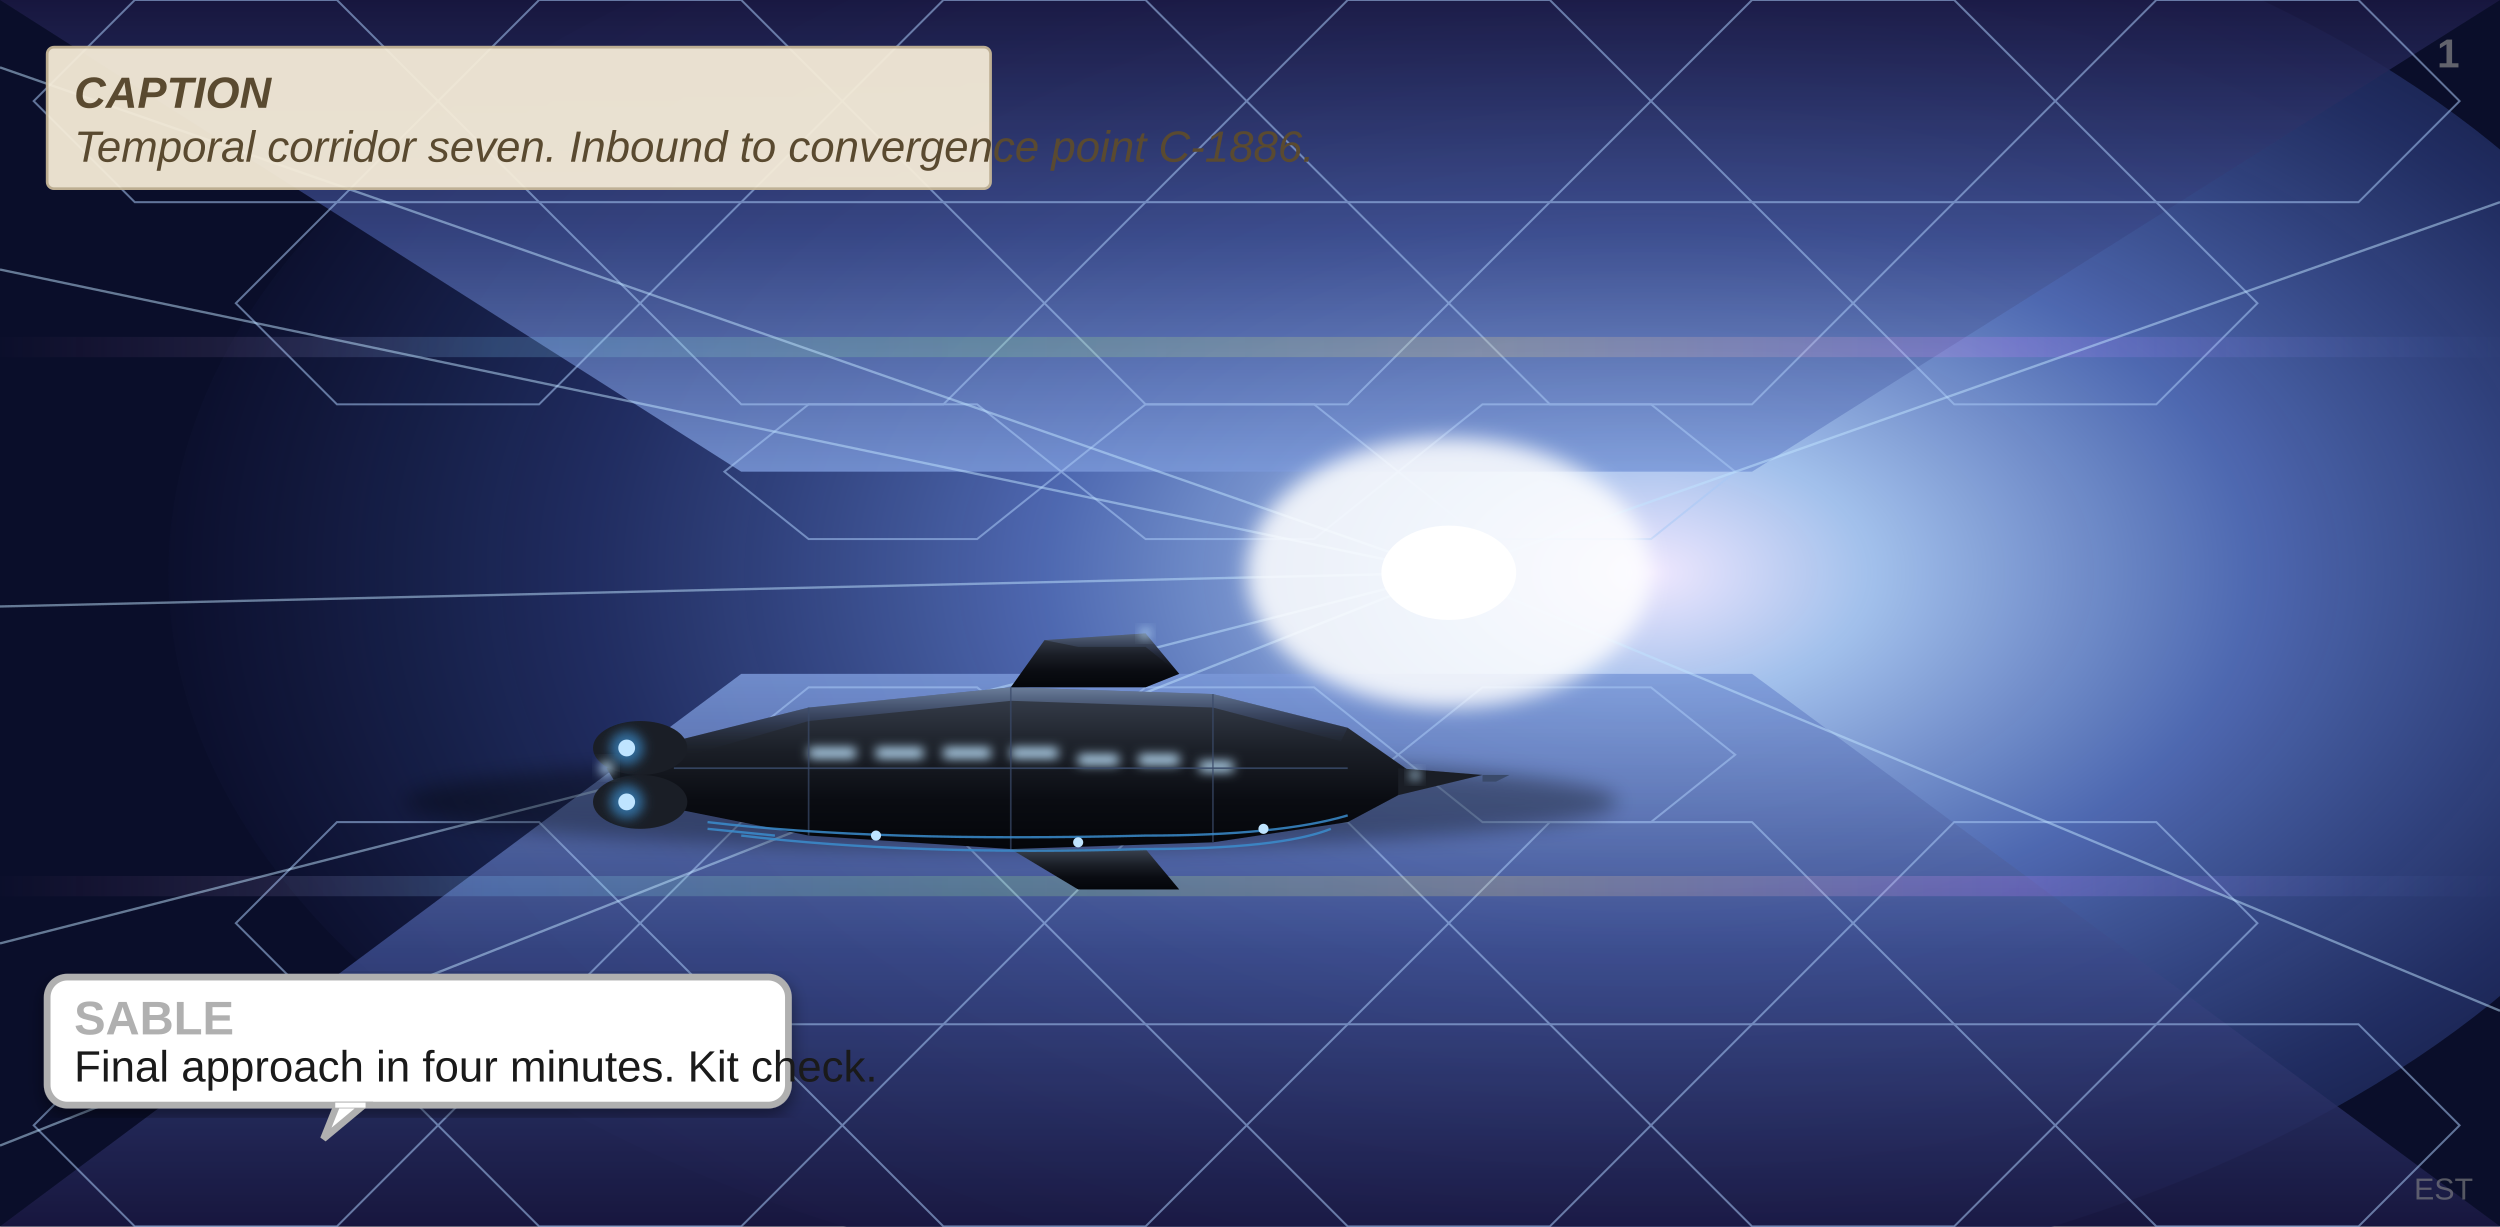
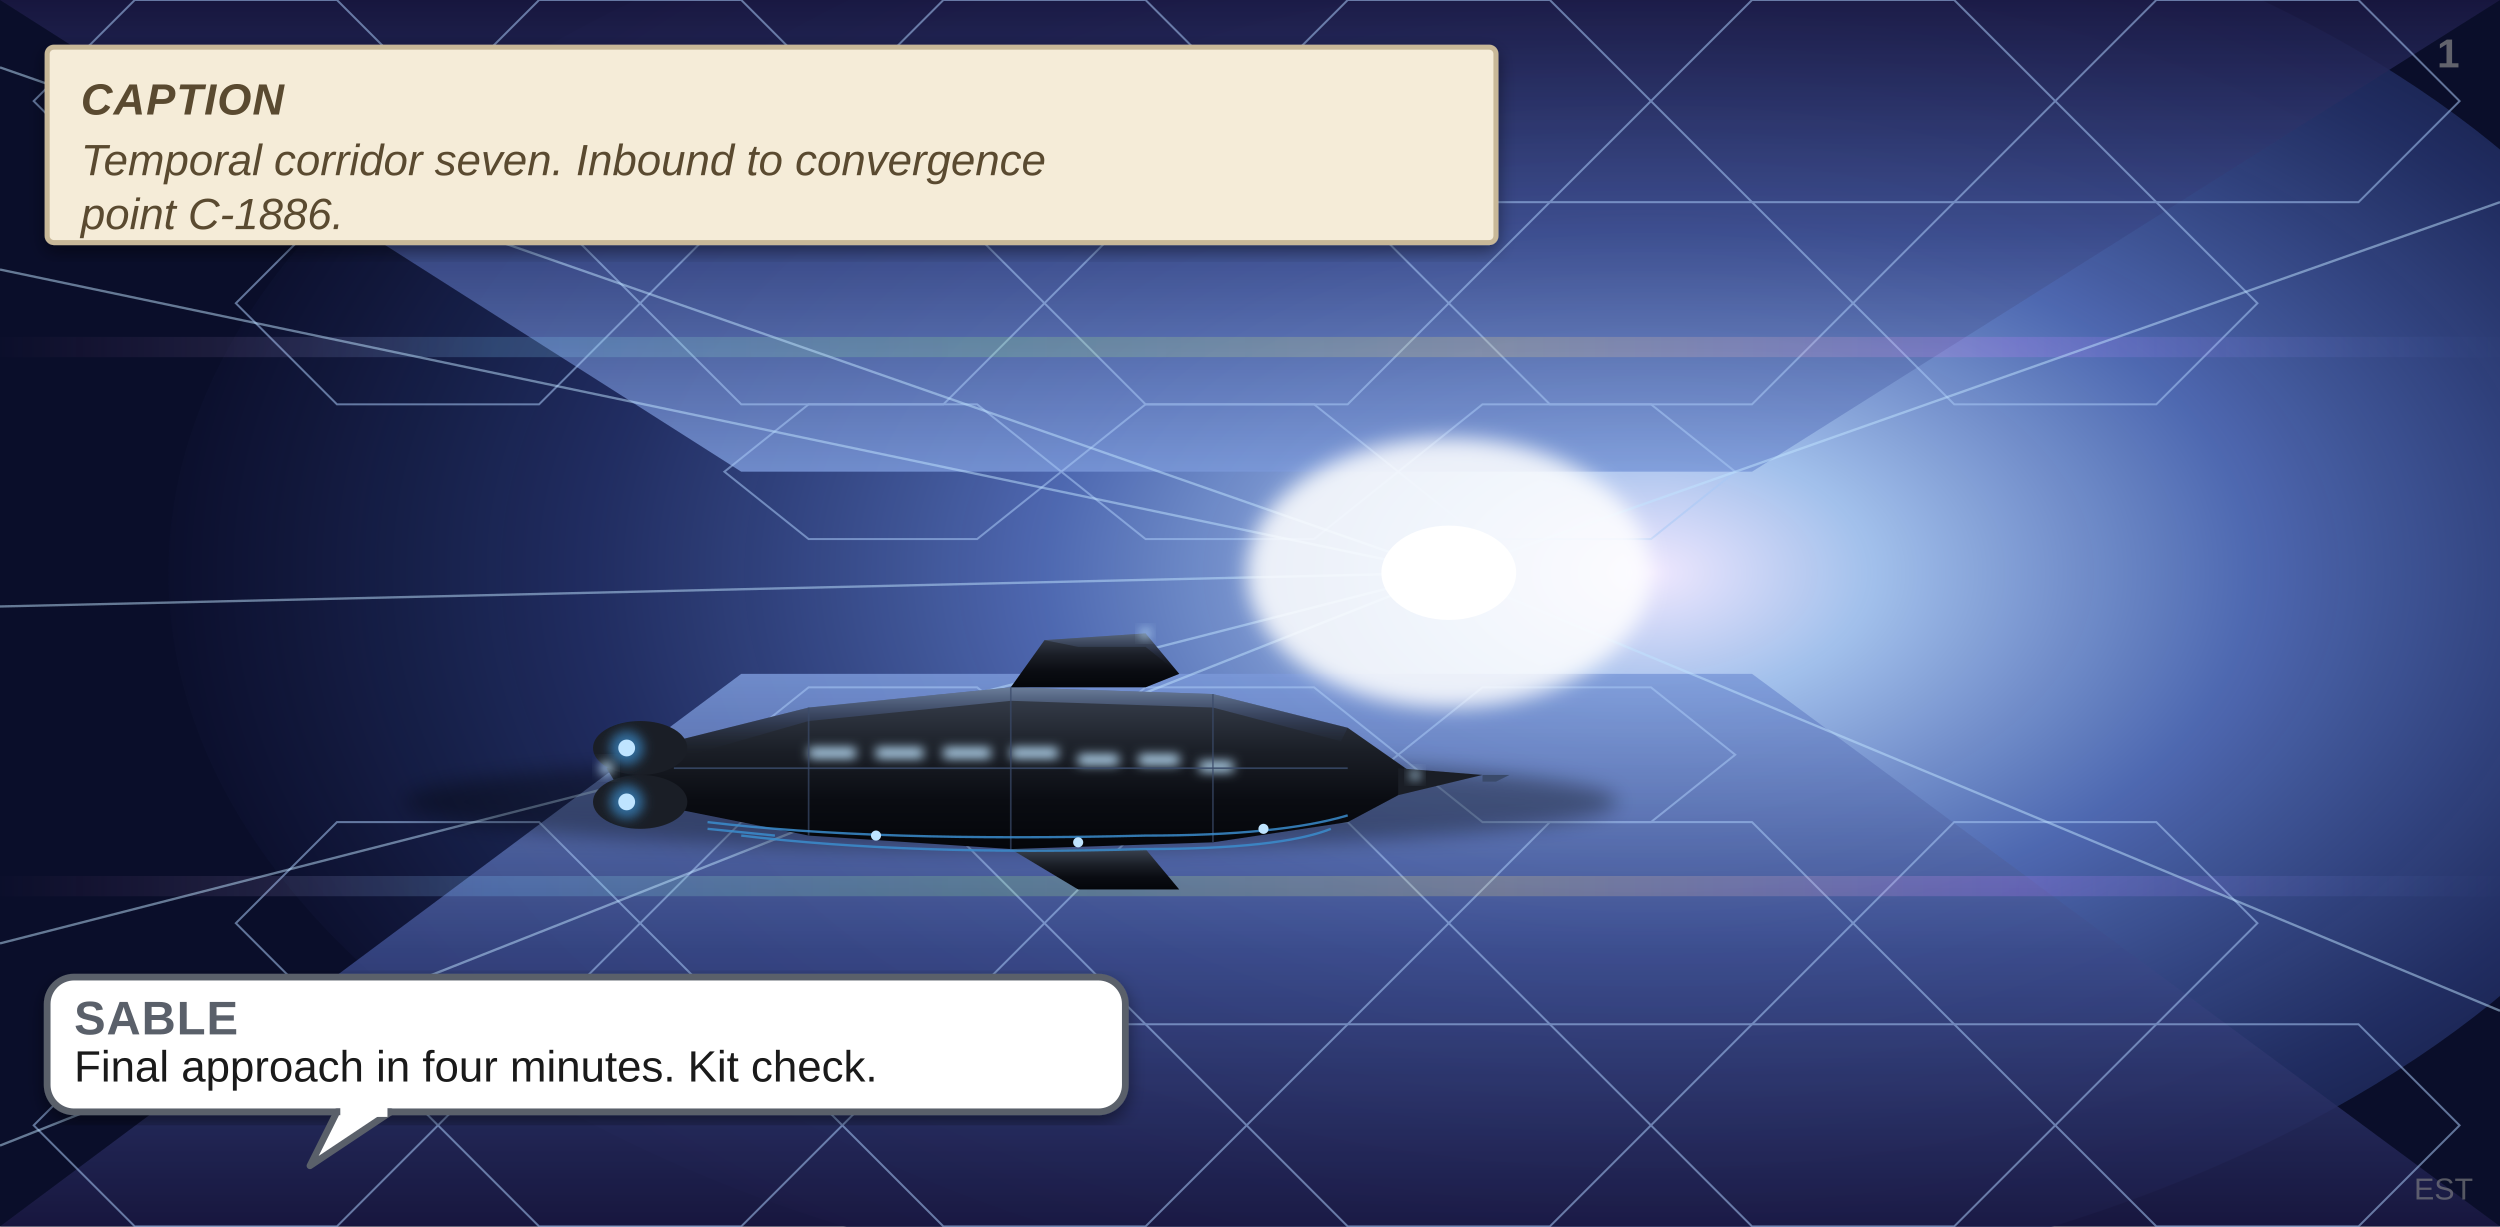
<svg xmlns="http://www.w3.org/2000/svg" viewBox="0 0 742 364" width="742" height="364">
  <defs>
    <filter id="balloonShadow" x="-10%" y="-10%" width="120%" height="120%">
      <feDropShadow dx="0" dy="2" stdDeviation="2.5" flood-color="#000" flood-opacity="0.45" />
    </filter>
    <radialGradient id="p1corridorDepth" cx="58%" cy="50%" r="60%">
      <stop offset="0%" stop-color="#f0e8ff" stop-opacity="1" />
      <stop offset="15%" stop-color="#a8c8f5" stop-opacity="0.95" />
      <stop offset="40%" stop-color="#5a78c8" stop-opacity="0.85" />
      <stop offset="70%" stop-color="#2a3a78" stop-opacity="0.7" />
      <stop offset="100%" stop-color="#0a0e2a" stop-opacity="0.6" />
    </radialGradient>
    <linearGradient id="p1corridorTop" x1="0%" y1="0%" x2="0%" y2="100%">
      <stop offset="0%" stop-color="#1a1842" />
      <stop offset="50%" stop-color="#3a4a8a" />
      <stop offset="100%" stop-color="#7a98d8" />
    </linearGradient>
    <linearGradient id="p1corridorBottom" x1="0%" y1="100%" x2="0%" y2="0%">
      <stop offset="0%" stop-color="#1a1842" />
      <stop offset="50%" stop-color="#3a4a8a" />
      <stop offset="100%" stop-color="#7a98d8" />
    </linearGradient>
    <linearGradient id="p1prismShimmer" x1="0%" y1="0%" x2="100%" y2="0%">
      <stop offset="0%" stop-color="#ff80c8" stop-opacity="0" />
      <stop offset="20%" stop-color="#80c8ff" stop-opacity="0.4" />
      <stop offset="40%" stop-color="#a8ff80" stop-opacity="0.35" />
      <stop offset="60%" stop-color="#ffe080" stop-opacity="0.4" />
      <stop offset="80%" stop-color="#c880ff" stop-opacity="0.4" />
      <stop offset="100%" stop-color="#80a8ff" stop-opacity="0" />
    </linearGradient>
    <linearGradient id="p1shipHull" x1="0%" y1="0%" x2="0%" y2="100%">
      <stop offset="0%" stop-color="#3a4250" />
      <stop offset="40%" stop-color="#1a1e26" />
      <stop offset="70%" stop-color="#0a0c12" />
      <stop offset="100%" stop-color="#04060a" />
    </linearGradient>
    <linearGradient id="p1shipReflect" x1="0%" y1="0%" x2="0%" y2="100%">
      <stop offset="0%" stop-color="#a8c8f5" stop-opacity="0.45" />
      <stop offset="50%" stop-color="#5a78c8" stop-opacity="0.18" />
      <stop offset="100%" stop-color="#1a2842" stop-opacity="0" />
    </linearGradient>
    <radialGradient id="p1seamGlow" cx="50%" cy="50%">
      <stop offset="0%" stop-color="#ffffff" stop-opacity="1" />
      <stop offset="50%" stop-color="#bfe4ff" stop-opacity="0.7" />
      <stop offset="100%" stop-color="#3a8ccc" stop-opacity="0" />
    </radialGradient>
    <filter id="p1bloom" x="-50%" y="-50%" width="200%" height="200%">
      <feGaussianBlur stdDeviation="3" />
    </filter>
    <filter id="p1softBloom" x="-50%" y="-50%" width="200%" height="200%">
      <feGaussianBlur stdDeviation="1.5" />
    </filter>
  </defs>
  <g id="p1-corridor-void">
    <rect width="742" height="364" fill="#0a0e2a" />
    <ellipse cx="430" cy="170" rx="380" ry="220" fill="url(#p1corridorDepth)" />
  </g>
  <g id="p1-corridor-walls">
    <path d="M0,0 L742,0 L520,140 L220,140 Z" fill="url(#p1corridorTop)" opacity="0.85" />
    <path d="M0,364 L742,364 L520,200 L220,200 Z" fill="url(#p1corridorBottom)" opacity="0.85" />
    <g id="p1-hex-top" stroke="#a8c8f5" stroke-width="0.6" fill="none" opacity="0.55">
      <polygon points="40,0 100,0 130,30 100,60 40,60 10,30" />
      <polygon points="160,0 220,0 250,30 220,60 160,60 130,30" />
      <polygon points="280,0 340,0 370,30 340,60 280,60 250,30" />
      <polygon points="400,0 460,0 490,30 460,60 400,60 370,30" />
      <polygon points="520,0 580,0 610,30 580,60 520,60 490,30" />
      <polygon points="640,0 700,0 730,30 700,60 640,60 610,30" />
      <polygon points="100,60 160,60 190,90 160,120 100,120 70,90" />
      <polygon points="220,60 280,60 310,90 280,120 220,120 190,90" />
      <polygon points="340,60 400,60 430,90 400,120 340,120 310,90" />
      <polygon points="460,60 520,60 550,90 520,120 460,120 430,90" />
      <polygon points="580,60 640,60 670,90 640,120 580,120 550,90" />
      <polygon points="240,120 290,120 315,140 290,160 240,160 215,140" />
      <polygon points="340,120 390,120 415,140 390,160 340,160 315,140" />
      <polygon points="440,120 490,120 515,140 490,160 440,160 415,140" />
    </g>
    <g id="p1-hex-bottom" stroke="#a8c8f5" stroke-width="0.6" fill="none" opacity="0.55">
      <polygon points="40,364 100,364 130,334 100,304 40,304 10,334" />
      <polygon points="160,364 220,364 250,334 220,304 160,304 130,334" />
      <polygon points="280,364 340,364 370,334 340,304 280,304 250,334" />
      <polygon points="400,364 460,364 490,334 460,304 400,304 370,334" />
      <polygon points="520,364 580,364 610,334 580,304 520,304 490,334" />
      <polygon points="640,364 700,364 730,334 700,304 640,304 610,334" />
      <polygon points="100,304 160,304 190,274 160,244 100,244 70,274" />
      <polygon points="220,304 280,304 310,274 280,244 220,244 190,274" />
      <polygon points="340,304 400,304 430,274 400,244 340,244 310,274" />
      <polygon points="460,304 520,304 550,274 520,244 460,244 430,274" />
      <polygon points="580,304 640,304 670,274 640,244 580,244 550,274" />
      <polygon points="240,244 290,244 315,224 290,204 240,204 215,224" />
      <polygon points="340,244 390,244 415,224 390,204 340,204 315,224" />
      <polygon points="440,244 490,244 515,224 490,204 440,204 415,224" />
    </g>
    <rect x="0" y="100" width="742" height="6" fill="url(#p1prismShimmer)" opacity="0.55" />
    <rect x="0" y="260" width="742" height="6" fill="url(#p1prismShimmer)" opacity="0.55" />
    <g stroke="#bfe4ff" stroke-width="0.7" opacity="0.5" fill="none">
      <line x1="0" y1="20" x2="430" y2="170" />
      <line x1="0" y1="80" x2="430" y2="170" />
      <line x1="0" y1="180" x2="430" y2="170" />
      <line x1="0" y1="280" x2="430" y2="170" />
      <line x1="0" y1="340" x2="430" y2="170" />
      <line x1="742" y1="60" x2="430" y2="170" />
      <line x1="742" y1="300" x2="430" y2="170" />
    </g>
  </g>
  <g id="p1-corridor-vanish">
    <ellipse cx="430" cy="170" rx="60" ry="40" fill="#ffffff" opacity="0.85" filter="url(#p1bloom)" />
    <ellipse cx="430" cy="170" rx="20" ry="14" fill="#ffffff" />
  </g>
  <g id="p1-ship" transform="translate(180, 188)">
    <ellipse cx="120" cy="50" rx="180" ry="14" fill="#000" opacity="0.35" filter="url(#p1bloom)" />
    <path d="M0,40 L20,32 L60,22 L120,16 L180,18 L220,28 L240,42 L235,48 L220,56 L180,62 L120,64 L60,60 L20,52 L5,48 Z" fill="url(#p1shipHull)" />
    <path d="M20,32 L60,22 L120,16 L180,18 L220,28 L218,32 L180,22 L120,20 L60,26 L25,36 Z" fill="url(#p1shipReflect)" />
    <path d="M235,40 L260,42 L235,48 Z" fill="#1a1e26" />
    <path d="M260,42 L268,42 L264,44 L260,44 Z" fill="#3a4a6a" />
    <path d="M120,16 L130,2 L160,0 L170,12 L160,16 Z" fill="url(#p1shipHull)" />
    <path d="M130,2 L160,0 L170,12 L160,4 L140,4 Z" fill="url(#p1shipReflect)" opacity="0.6" />
    <path d="M120,64 L140,76 L170,76 L160,64 Z" fill="url(#p1shipHull)" />
    <ellipse cx="10" cy="34" rx="14" ry="8" fill="#1a1e26" />
    <ellipse cx="10" cy="50" rx="14" ry="8" fill="#1a1e26" />
    <circle cx="6" cy="34" r="5" fill="#3a8ccc" opacity="0.7" filter="url(#p1softBloom)" />
    <circle cx="6" cy="34" r="2.5" fill="#bfe4ff" />
    <circle cx="6" cy="50" r="5" fill="#3a8ccc" opacity="0.7" filter="url(#p1softBloom)" />
    <circle cx="6" cy="50" r="2.5" fill="#bfe4ff" />
    <g id="p1-ship-viewports" filter="url(#p1softBloom)">
      <rect x="60" y="34" width="14" height="3" fill="#bfe4ff" />
      <rect x="80" y="34" width="14" height="3" fill="#bfe4ff" />
      <rect x="100" y="34" width="14" height="3" fill="#bfe4ff" />
      <rect x="120" y="34" width="14" height="3" fill="#bfe4ff" />
      <rect x="140" y="36" width="12" height="3" fill="#bfe4ff" />
      <rect x="158" y="36" width="12" height="3" fill="#bfe4ff" />
      <rect x="176" y="38" width="10" height="3" fill="#bfe4ff" />
    </g>
    <line x1="20" y1="40" x2="220" y2="40" stroke="#3a4a6a" stroke-width="0.5" opacity="0.85" />
    <line x1="60" y1="22" x2="60" y2="60" stroke="#3a4a6a" stroke-width="0.5" opacity="0.7" />
    <line x1="120" y1="16" x2="120" y2="64" stroke="#3a4a6a" stroke-width="0.5" opacity="0.7" />
    <line x1="180" y1="18" x2="180" y2="62" stroke="#3a4a6a" stroke-width="0.5" opacity="0.7" />
    <g id="p1-ship-conduits" stroke="#3a8ccc" stroke-width="0.7" fill="none" opacity="0.85">
      <path d="M30,56 Q80,62 160,60 Q200,60 220,54" />
      <path d="M40,60 Q90,66 160,64 Q200,64 215,58" />
      <path d="M30,58 L50,60" />
    </g>
    <circle cx="80" cy="60" r="1.5" fill="#bfe4ff" />
    <circle cx="140" cy="62" r="1.5" fill="#bfe4ff" />
    <circle cx="195" cy="58" r="1.5" fill="#bfe4ff" />
    <circle cx="0" cy="40" r="2" fill="#bfe4ff" opacity="0.95" filter="url(#p1softBloom)" />
    <circle cx="240" cy="42" r="1.5" fill="#bfe4ff" opacity="0.95" filter="url(#p1softBloom)" />
    <circle cx="160" cy="0" r="1.5" fill="#bfe4ff" opacity="0.95" filter="url(#p1softBloom)" />
  </g>
  <g id="p1-dialogue">
-     <rect x="14" y="14" width="280" height="42" rx="2" fill="#f5ecd8" stroke="#c8b898" stroke-width="0.8" opacity="0.94" />
-     <text x="22" y="32" font-family="Helvetica Neue, Arial, sans-serif" font-size="13" font-style="italic" font-weight="600" fill="#5a4a30">CAPTION</text>
-     <text x="22" y="48" font-family="Helvetica Neue, Arial, sans-serif" font-size="13" font-style="italic" fill="#5a4a30">Temporal corridor seven. Inbound to convergence point C-1886.</text>
-     <rect x="14" y="290" width="220" height="38" rx="6" fill="white" stroke="#b0b0b0" stroke-width="2" filter="url(#balloonShadow)" />
-     <polygon points="100,328 108,328 96,338" fill="white" stroke="#b0b0b0" stroke-width="2" />
-     <line x1="99.5" y1="328" x2="108.5" y2="328" stroke="white" stroke-width="1.5" />
-     <text x="22" y="307" font-family="Helvetica Neue, Arial, sans-serif" font-size="14" font-weight="800" fill="#b0b0b0">SABLE</text>
+     <rect x="14" y="14" width="430" height="58" rx="2" fill="#f5ecd8" stroke="#c8b898" stroke-width="1.5" filter="url(#balloonShadow)" />
+     <text x="24" y="34" font-family="Helvetica Neue, Arial, sans-serif" font-size="13" font-style="italic" font-weight="700" fill="#5a4a30" letter-spacing="0.3">CAPTION</text>
+     <text x="24" y="52" font-family="Helvetica Neue, Arial, sans-serif" font-size="13" font-style="italic" fill="#5a4a30">Temporal corridor seven. Inbound to convergence</text>
+     <text x="24" y="68" font-family="Helvetica Neue, Arial, sans-serif" font-size="13" font-style="italic" fill="#5a4a30">point C-1886.</text>
+     <rect x="14" y="290" width="320" height="40" rx="8" fill="#ffffff" stroke="#5a606a" stroke-width="2" filter="url(#balloonShadow)" />
+     <polygon points="100,330 116,330 92,346" fill="#ffffff" stroke="#5a606a" stroke-width="2" stroke-linejoin="round" />
+     <line x1="101" y1="330" x2="115" y2="330" stroke="#ffffff" stroke-width="3" />
+     <text x="22" y="307" font-family="Helvetica Neue, Arial, sans-serif" font-size="14" font-weight="800" fill="#5a606a" letter-spacing="0.3">SABLE</text>
    <text x="22" y="321" font-family="Helvetica Neue, Arial, sans-serif" font-size="13" fill="#1a1a1a">Final approach in four minutes. Kit check.</text>
  </g>
  <g id="p1-meta">
    <text x="730" y="20" text-anchor="end" font-family="Helvetica Neue, Arial, sans-serif" font-size="12" font-weight="bold" fill="#888" opacity="0.7">1</text>
    <text x="734" y="356" text-anchor="end" font-family="Helvetica Neue, Arial, sans-serif" font-size="9" fill="#888" opacity="0.6">EST</text>
  </g>
</svg>
